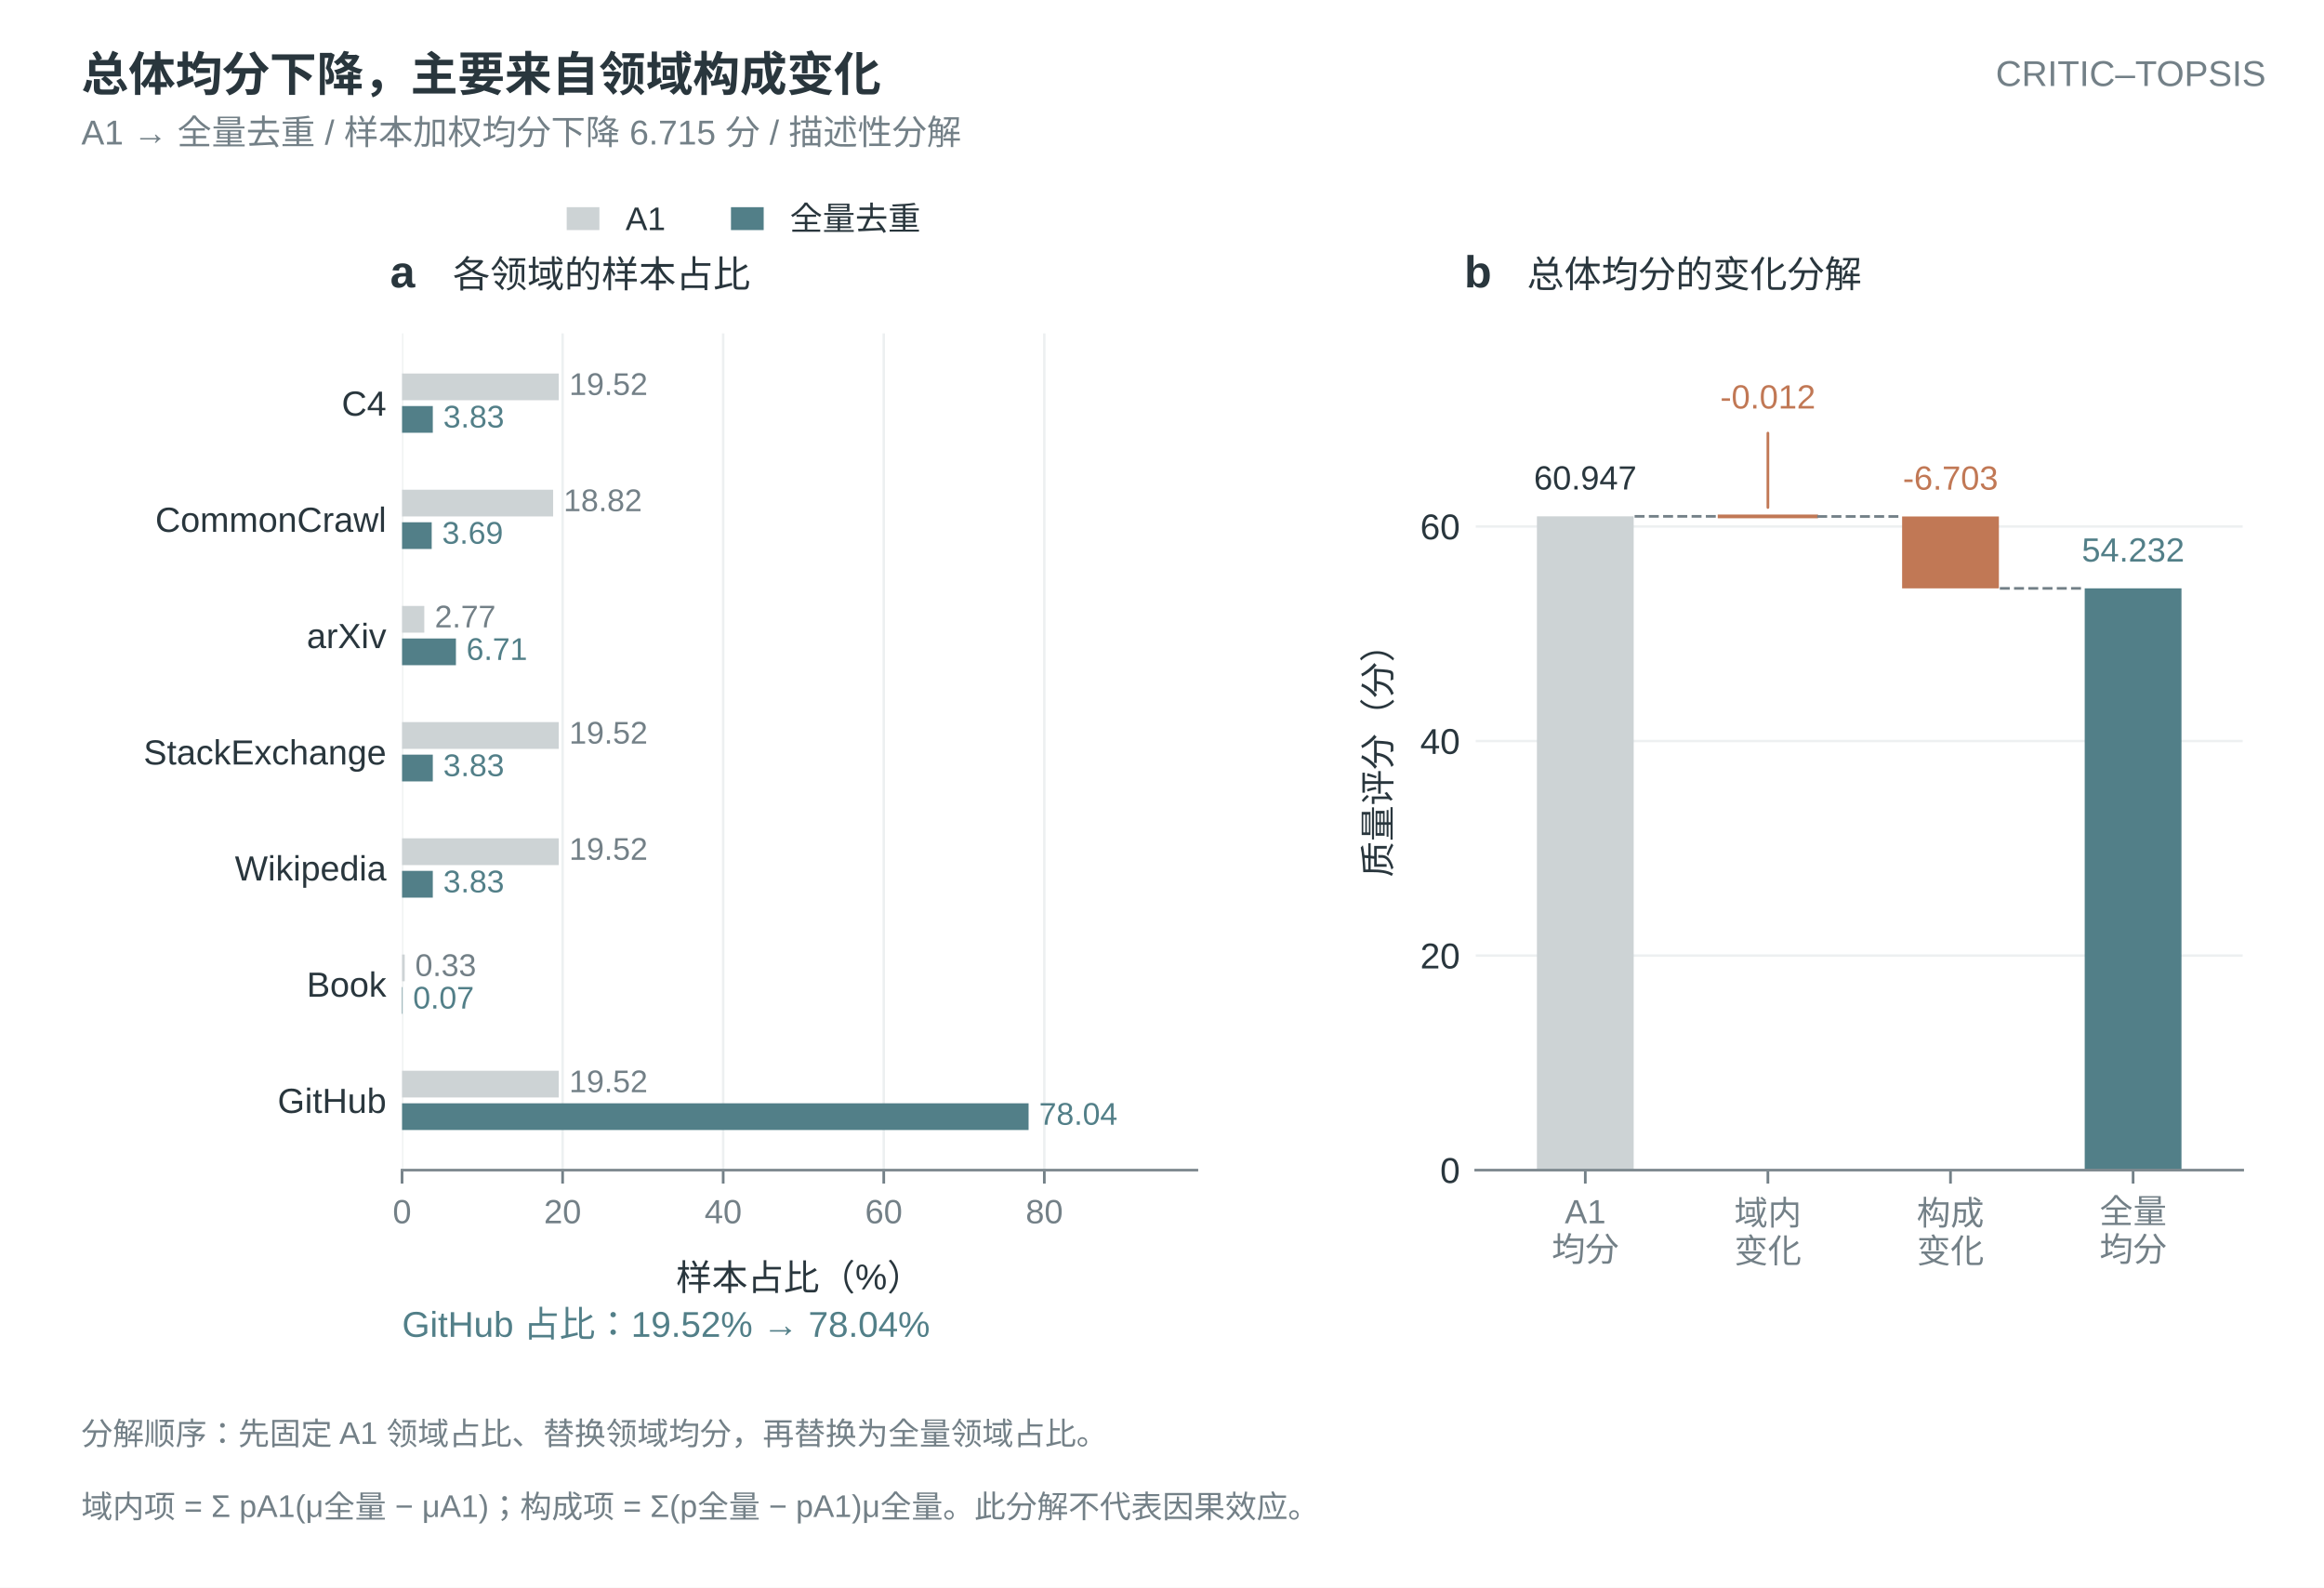
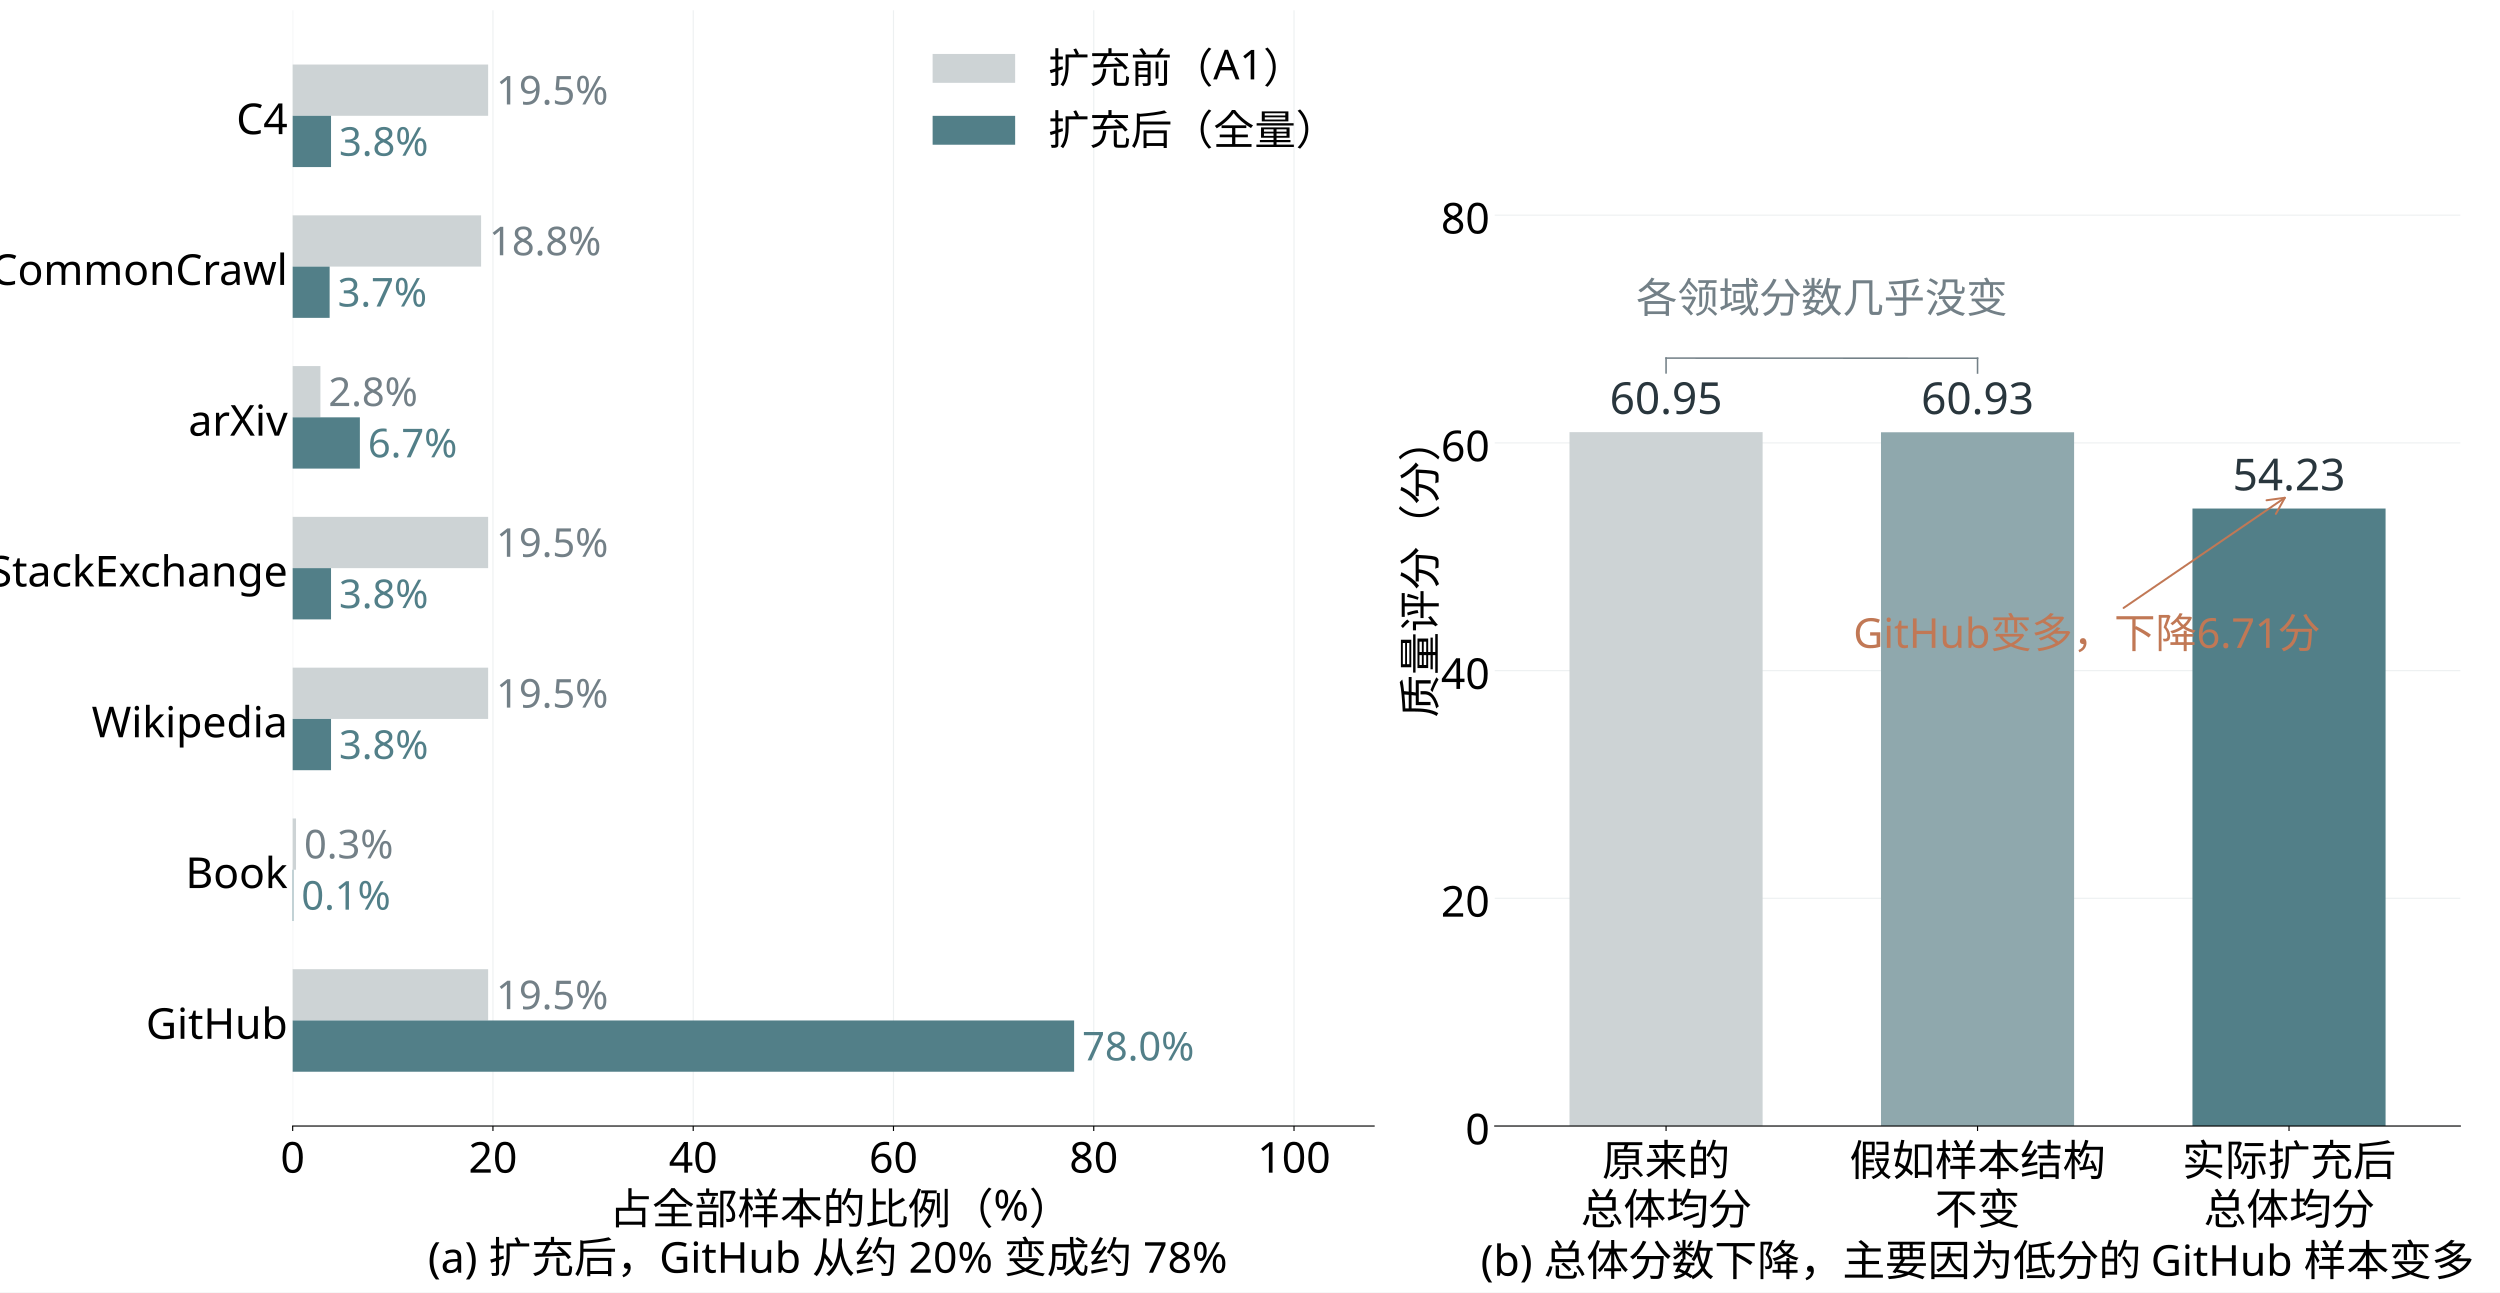
- <svg xmlns="http://www.w3.org/2000/svg" xmlns:xlink="http://www.w3.org/1999/xlink" width="518.74pt" height="354.331pt" viewBox="0 0 518.74 354.331" version="1.1">
+ <svg xmlns="http://www.w3.org/2000/svg" xmlns:xlink="http://www.w3.org/1999/xlink" width="1757.079pt" height="908.4pt" viewBox="0 0 1757.079 908.4" version="1.1">
  <defs>
    <style type="text/css">*{stroke-linejoin: round; stroke-linecap: butt}</style>
  </defs>
  <g id="figure_1">
    <g id="patch_1">
-       <path d="M 0 354.331  L 518.74 354.331  L 518.74 0  L 0 0  z " style="fill: #ffffff" />
+       <path d="M 0 908.4  L 1757.079 908.4  L 1757.079 0  L 0 0  z " style="fill: #ffffff" />
    </g>
    <g id="axes_1">
      <g id="patch_2">
-         <path d="M 89.742 261.142  L 267.151 261.142  L 267.151 74.409  L 89.742 74.409  z " style="fill: #ffffff" />
+         <path d="M 205.7 791.41  L 965.778 791.41  L 965.778 7.2  L 205.7 7.2  z " style="fill: #ffffff" />
      </g>
      <g id="matplotlib.axis_1">
        <g id="xtick_1">
          <g id="line2d_1">
-             <path d="M 89.742 261.142  L 89.742 74.409  " clip-path="url(#p88bd997ba4)" style="fill: none; stroke: #edf0f1; stroke-width: 0.55; stroke-linecap: square" />
+             <path d="M 205.7 791.41  L 205.7 7.2  " clip-path="url(#pc8f3a17bee)" style="fill: none; stroke: #edf0f1; stroke-width: 0.8; stroke-linecap: square" />
          </g>
          <g id="line2d_2">
            <defs>
-               <path id="m1f085a127a" d="M 0 0  L 0 3  " style="stroke: #738087; stroke-width: 0.6" />
+               <path id="m7ac211935c" d="M 0 0  L 0 3.5  " style="stroke: #000000; stroke-width: 0.8" />
            </defs>
            <g>
-               <use xlink:href="#m1f085a127a" x="89.742" y="261.142" style="fill: #738087; stroke: #738087; stroke-width: 0.6" />
+               <use xlink:href="#m7ac211935c" x="205.7" y="791.41" style="stroke: #000000; stroke-width: 0.8" />
            </g>
          </g>
          <g id="text_1">
-             <text style="fill: #738087; font: 7.5px 'Arial', 'Microsoft YaHei'; text-anchor: middle" x="89.742" y="273.01" transform="rotate(-0 89.74205 273.0101)">0</text>
+             <text style="font-size: 30px; font-family: 'SimHei'; text-anchor: middle" x="205.7" y="824.192" transform="rotate(-0 205.7 824.1917)">0</text>
          </g>
        </g>
        <g id="xtick_2">
          <g id="line2d_3">
-             <path d="M 125.582 261.142  L 125.582 74.409  " clip-path="url(#p88bd997ba4)" style="fill: none; stroke: #edf0f1; stroke-width: 0.55; stroke-linecap: square" />
+             <path d="M 346.455 791.41  L 346.455 7.2  " clip-path="url(#pc8f3a17bee)" style="fill: none; stroke: #edf0f1; stroke-width: 0.8; stroke-linecap: square" />
          </g>
          <g id="line2d_4">
            <g>
-               <use xlink:href="#m1f085a127a" x="125.582" y="261.142" style="fill: #738087; stroke: #738087; stroke-width: 0.6" />
+               <use xlink:href="#m7ac211935c" x="346.455" y="791.41" style="stroke: #000000; stroke-width: 0.8" />
            </g>
          </g>
          <g id="text_2">
-             <text style="fill: #738087; font: 7.5px 'Arial', 'Microsoft YaHei'; text-anchor: middle" x="125.582" y="273.01" transform="rotate(-0 125.5823 273.0101)">20</text>
+             <text style="font-size: 30px; font-family: 'SimHei'; text-anchor: middle" x="346.455" y="824.192" transform="rotate(-0 346.4552 824.1917)">20</text>
          </g>
        </g>
        <g id="xtick_3">
          <g id="line2d_5">
-             <path d="M 161.423 261.142  L 161.423 74.409  " clip-path="url(#p88bd997ba4)" style="fill: none; stroke: #edf0f1; stroke-width: 0.55; stroke-linecap: square" />
+             <path d="M 487.21 791.41  L 487.21 7.2  " clip-path="url(#pc8f3a17bee)" style="fill: none; stroke: #edf0f1; stroke-width: 0.8; stroke-linecap: square" />
          </g>
          <g id="line2d_6">
            <g>
-               <use xlink:href="#m1f085a127a" x="161.423" y="261.142" style="fill: #738087; stroke: #738087; stroke-width: 0.6" />
+               <use xlink:href="#m7ac211935c" x="487.21" y="791.41" style="stroke: #000000; stroke-width: 0.8" />
            </g>
          </g>
          <g id="text_3">
-             <text style="fill: #738087; font: 7.5px 'Arial', 'Microsoft YaHei'; text-anchor: middle" x="161.423" y="273.01" transform="rotate(-0 161.4225 273.0101)">40</text>
+             <text style="font-size: 30px; font-family: 'SimHei'; text-anchor: middle" x="487.21" y="824.192" transform="rotate(-0 487.2105 824.1917)">40</text>
          </g>
        </g>
        <g id="xtick_4">
          <g id="line2d_7">
-             <path d="M 197.263 261.142  L 197.263 74.409  " clip-path="url(#p88bd997ba4)" style="fill: none; stroke: #edf0f1; stroke-width: 0.55; stroke-linecap: square" />
+             <path d="M 627.966 791.41  L 627.966 7.2  " clip-path="url(#pc8f3a17bee)" style="fill: none; stroke: #edf0f1; stroke-width: 0.8; stroke-linecap: square" />
          </g>
          <g id="line2d_8">
            <g>
-               <use xlink:href="#m1f085a127a" x="197.263" y="261.142" style="fill: #738087; stroke: #738087; stroke-width: 0.6" />
+               <use xlink:href="#m7ac211935c" x="627.966" y="791.41" style="stroke: #000000; stroke-width: 0.8" />
            </g>
          </g>
          <g id="text_4">
-             <text style="fill: #738087; font: 7.5px 'Arial', 'Microsoft YaHei'; text-anchor: middle" x="197.263" y="273.01" transform="rotate(-0 197.2627 273.0101)">60</text>
+             <text style="font-size: 30px; font-family: 'SimHei'; text-anchor: middle" x="627.966" y="824.192" transform="rotate(-0 627.9657 824.1917)">60</text>
          </g>
        </g>
        <g id="xtick_5">
          <g id="line2d_9">
-             <path d="M 233.103 261.142  L 233.103 74.409  " clip-path="url(#p88bd997ba4)" style="fill: none; stroke: #edf0f1; stroke-width: 0.55; stroke-linecap: square" />
+             <path d="M 768.721 791.41  L 768.721 7.2  " clip-path="url(#pc8f3a17bee)" style="fill: none; stroke: #edf0f1; stroke-width: 0.8; stroke-linecap: square" />
          </g>
          <g id="line2d_10">
            <g>
-               <use xlink:href="#m1f085a127a" x="233.103" y="261.142" style="fill: #738087; stroke: #738087; stroke-width: 0.6" />
+               <use xlink:href="#m7ac211935c" x="768.721" y="791.41" style="stroke: #000000; stroke-width: 0.8" />
            </g>
          </g>
          <g id="text_5">
-             <text style="fill: #738087; font: 7.5px 'Arial', 'Microsoft YaHei'; text-anchor: middle" x="233.103" y="273.01" transform="rotate(-0 233.103 273.0101)">80</text>
-           </g>
-         </g>
-         <g id="text_6">
-           <text style="fill: #29363d; font: 8px 'Arial', 'Microsoft YaHei'; text-anchor: middle" x="178.447" y="287.962" transform="rotate(-0 178.4466 287.962)">样本占比（%）</text>
+             <text style="font-size: 30px; font-family: 'SimHei'; text-anchor: middle" x="768.721" y="824.192" transform="rotate(-0 768.7209 824.1917)">80</text>
+           </g>
+         </g>
+         <g id="xtick_6">
+           <g id="line2d_11">
+             <path d="M 909.476 791.41  L 909.476 7.2  " clip-path="url(#pc8f3a17bee)" style="fill: none; stroke: #edf0f1; stroke-width: 0.8; stroke-linecap: square" />
+           </g>
+           <g id="line2d_12">
+             <g>
+               <use xlink:href="#m7ac211935c" x="909.476" y="791.41" style="stroke: #000000; stroke-width: 0.8" />
+             </g>
+           </g>
+           <g id="text_6">
+             <text style="font-size: 30px; font-family: 'SimHei'; text-anchor: middle" x="909.476" y="824.192" transform="rotate(-0 909.4761 824.1917)">100</text>
+           </g>
+         </g>
+         <g id="text_7">
+           <text style="font-size: 30px; font-family: 'SimHei'" transform="translate(428.2391 860.3011)">占全部样本的比例（%）</text>
+           <text style="font-size: 30px; font-family: 'SimHei'" transform="translate(300.7391 894.5198)">(a) 扩充后，GitHub 从约 20% 变成约 78%</text>
        </g>
      </g>
      <g id="matplotlib.axis_2">
        <g id="ytick_1">
-           <g id="line2d_11" />
-           <g id="text_7">
-             <text style="fill: #29363d; font: 7.8px 'Arial', 'Microsoft YaHei'; text-anchor: end" x="86.242" y="92.762" transform="rotate(-0 86.24205 92.76202)">C4</text>
+           <g id="line2d_13" />
+           <g id="text_8">
+             <text style="font-size: 30px; font-family: 'SimHei'; text-anchor: end" x="202.2" y="94.273" transform="rotate(-0 202.2 94.27269)">C4</text>
          </g>
        </g>
        <g id="ytick_2">
-           <g id="line2d_12" />
-           <g id="text_8">
-             <text style="fill: #29363d; font: 7.8px 'Arial', 'Microsoft YaHei'; text-anchor: end" x="86.242" y="118.697" transform="rotate(-0 86.24205 118.6971)">CommonCrawl</text>
+           <g id="line2d_14" />
+           <g id="text_9">
+             <text style="font-size: 30px; font-family: 'SimHei'; text-anchor: end" x="202.2" y="200.247" transform="rotate(-0 202.2 200.2471)">CommonCrawl</text>
          </g>
        </g>
        <g id="ytick_3">
-           <g id="line2d_13" />
-           <g id="text_9">
-             <text style="fill: #29363d; font: 7.8px 'Arial', 'Microsoft YaHei'; text-anchor: end" x="86.242" y="144.632" transform="rotate(-0 86.24205 144.6321)">arXiv</text>
+           <g id="line2d_15" />
+           <g id="text_10">
+             <text style="font-size: 30px; font-family: 'SimHei'; text-anchor: end" x="202.2" y="306.221" transform="rotate(-0 202.2 306.2215)">arXiv</text>
          </g>
        </g>
        <g id="ytick_4">
-           <g id="line2d_14" />
-           <g id="text_10">
-             <text style="fill: #29363d; font: 7.8px 'Arial', 'Microsoft YaHei'; text-anchor: end" x="86.242" y="170.615" transform="rotate(-0 86.24205 170.6147)">StackExchange</text>
+           <g id="line2d_16" />
+           <g id="text_11">
+             <text style="font-size: 30px; font-family: 'SimHei'; text-anchor: end" x="202.2" y="412.196" transform="rotate(-0 202.2 412.1959)">StackExchange</text>
          </g>
        </g>
        <g id="ytick_5">
-           <g id="line2d_15" />
-           <g id="text_11">
-             <text style="fill: #29363d; font: 7.8px 'Arial', 'Microsoft YaHei'; text-anchor: end" x="86.242" y="196.502" transform="rotate(-0 86.24205 196.5022)">Wikipedia</text>
+           <g id="line2d_17" />
+           <g id="text_12">
+             <text style="font-size: 30px; font-family: 'SimHei'; text-anchor: end" x="202.2" y="518.17" transform="rotate(-0 202.2 518.1702)">Wikipedia</text>
          </g>
        </g>
        <g id="ytick_6">
-           <g id="line2d_16" />
-           <g id="text_12">
-             <text style="fill: #29363d; font: 7.8px 'Arial', 'Microsoft YaHei'; text-anchor: end" x="86.242" y="222.437" transform="rotate(-0 86.24205 222.4372)">Book</text>
+           <g id="line2d_18" />
+           <g id="text_13">
+             <text style="font-size: 30px; font-family: 'SimHei'; text-anchor: end" x="202.2" y="624.145" transform="rotate(-0 202.2 624.1446)">Book</text>
          </g>
        </g>
        <g id="ytick_7">
-           <g id="line2d_17" />
-           <g id="text_13">
-             <text style="fill: #29363d; font: 7.8px 'Arial', 'Microsoft YaHei'; text-anchor: end" x="86.242" y="248.372" transform="rotate(-0 86.24205 248.3723)">GitHub</text>
+           <g id="line2d_19" />
+           <g id="text_14">
+             <text style="font-size: 30px; font-family: 'SimHei'; text-anchor: end" x="202.2" y="730.119" transform="rotate(-0 202.2 730.119)">GitHub</text>
          </g>
        </g>
      </g>
      <g id="patch_3">
-         <path d="M 89.742 89.322  L 124.722 89.322  L 124.722 83.357  L 89.742 83.357  z " clip-path="url(#p88bd997ba4)" style="fill: #cdd3d5" />
+         <path d="M 205.7 81.382  L 343.076 81.382  L 343.076 45.351  L 205.7 45.351  z " clip-path="url(#pc8f3a17bee)" style="fill: #cdd3d5" />
      </g>
      <g id="patch_4">
-         <path d="M 89.742 115.257  L 123.463 115.257  L 123.463 109.292  L 89.742 109.292  z " clip-path="url(#p88bd997ba4)" style="fill: #cdd3d5" />
+         <path d="M 205.7 187.356  L 338.13 187.356  L 338.13 151.325  L 205.7 151.325  z " clip-path="url(#pc8f3a17bee)" style="fill: #cdd3d5" />
      </g>
      <g id="patch_5">
-         <path d="M 89.742 141.192  L 94.706 141.192  L 94.706 135.227  L 89.742 135.227  z " clip-path="url(#p88bd997ba4)" style="fill: #cdd3d5" />
+         <path d="M 205.7 293.331  L 225.194 293.331  L 225.194 257.3  L 205.7 257.3  z " clip-path="url(#pc8f3a17bee)" style="fill: #cdd3d5" />
      </g>
      <g id="patch_6">
-         <path d="M 89.742 167.127  L 124.722 167.127  L 124.722 161.162  L 89.742 161.162  z " clip-path="url(#p88bd997ba4)" style="fill: #cdd3d5" />
+         <path d="M 205.7 399.305  L 343.076 399.305  L 343.076 363.274  L 205.7 363.274  z " clip-path="url(#pc8f3a17bee)" style="fill: #cdd3d5" />
      </g>
      <g id="patch_7">
-         <path d="M 89.742 193.062  L 124.722 193.062  L 124.722 187.097  L 89.742 187.097  z " clip-path="url(#p88bd997ba4)" style="fill: #cdd3d5" />
+         <path d="M 205.7 505.28  L 343.076 505.28  L 343.076 469.248  L 205.7 469.248  z " clip-path="url(#pc8f3a17bee)" style="fill: #cdd3d5" />
      </g>
      <g id="patch_8">
-         <path d="M 89.742 218.997  L 90.34 218.997  L 90.34 213.032  L 89.742 213.032  z " clip-path="url(#p88bd997ba4)" style="fill: #cdd3d5" />
+         <path d="M 205.7 611.254  L 208.049 611.254  L 208.049 575.223  L 205.7 575.223  z " clip-path="url(#pc8f3a17bee)" style="fill: #cdd3d5" />
      </g>
      <g id="patch_9">
-         <path d="M 89.742 244.932  L 124.722 244.932  L 124.722 238.967  L 89.742 238.967  z " clip-path="url(#p88bd997ba4)" style="fill: #cdd3d5" />
+         <path d="M 205.7 717.228  L 343.076 717.228  L 343.076 681.197  L 205.7 681.197  z " clip-path="url(#pc8f3a17bee)" style="fill: #cdd3d5" />
      </g>
      <g id="patch_10">
-         <path d="M 89.742 96.584  L 96.606 96.584  L 96.606 90.619  L 89.742 90.619  z " clip-path="url(#p88bd997ba4)" style="fill: #527f88" />
+         <path d="M 205.7 117.413  L 232.656 117.413  L 232.656 81.382  L 205.7 81.382  z " clip-path="url(#pc8f3a17bee)" style="fill: #527f88" />
      </g>
      <g id="patch_11">
-         <path d="M 89.742 122.519  L 96.359 122.519  L 96.359 116.554  L 89.742 116.554  z " clip-path="url(#p88bd997ba4)" style="fill: #527f88" />
+         <path d="M 205.7 223.388  L 231.685 223.388  L 231.685 187.356  L 205.7 187.356  z " clip-path="url(#pc8f3a17bee)" style="fill: #527f88" />
      </g>
      <g id="patch_12">
-         <path d="M 89.742 148.454  L 101.769 148.454  L 101.769 142.489  L 89.742 142.489  z " clip-path="url(#p88bd997ba4)" style="fill: #527f88" />
+         <path d="M 205.7 329.362  L 252.935 329.362  L 252.935 293.331  L 205.7 293.331  z " clip-path="url(#pc8f3a17bee)" style="fill: #527f88" />
      </g>
      <g id="patch_13">
-         <path d="M 89.742 174.389  L 96.606 174.389  L 96.606 168.424  L 89.742 168.424  z " clip-path="url(#p88bd997ba4)" style="fill: #527f88" />
+         <path d="M 205.7 435.337  L 232.656 435.337  L 232.656 399.305  L 205.7 399.305  z " clip-path="url(#pc8f3a17bee)" style="fill: #527f88" />
      </g>
      <g id="patch_14">
-         <path d="M 89.742 200.324  L 96.606 200.324  L 96.606 194.359  L 89.742 194.359  z " clip-path="url(#p88bd997ba4)" style="fill: #527f88" />
+         <path d="M 205.7 541.311  L 232.656 541.311  L 232.656 505.28  L 205.7 505.28  z " clip-path="url(#pc8f3a17bee)" style="fill: #527f88" />
      </g>
      <g id="patch_15">
-         <path d="M 89.742 226.259  L 89.859 226.259  L 89.859 220.294  L 89.742 220.294  z " clip-path="url(#p88bd997ba4)" style="fill: #527f88" />
+         <path d="M 205.7 647.285  L 206.161 647.285  L 206.161 611.254  L 205.7 611.254  z " clip-path="url(#pc8f3a17bee)" style="fill: #527f88" />
      </g>
      <g id="patch_16">
-         <path d="M 89.742 252.194  L 229.591 252.194  L 229.591 246.229  L 89.742 246.229  z " clip-path="url(#p88bd997ba4)" style="fill: #527f88" />
+         <path d="M 205.7 753.26  L 754.928 753.26  L 754.928 717.228  L 205.7 717.228  z " clip-path="url(#pc8f3a17bee)" style="fill: #527f88" />
      </g>
      <g id="patch_17">
-         <path d="M 89.742 261.142  L 267.151 261.142  " style="fill: none; stroke: #7f8a90; stroke-width: 0.6; stroke-linejoin: miter; stroke-linecap: square" />
-       </g>
-       <g id="text_14">
-         <text style="fill: #738087; font: 7px 'Arial', 'Microsoft YaHei'; text-anchor: start" x="127.051" y="88.149" transform="rotate(-0 127.0514 88.14918)">19.52</text>
+         <path d="M 205.7 791.41  L 965.778 791.41  " style="fill: none; stroke: #000000; stroke-width: 0.8; stroke-linejoin: miter; stroke-linecap: square" />
      </g>
      <g id="text_15">
-         <text style="fill: #527f88; font: 7px 'Arial', 'Microsoft YaHei'; text-anchor: start" x="98.935" y="95.411" transform="rotate(-0 98.93534 95.41099)">3.83</text>
+         <text style="font-size: 28px; font-family: 'SimHei'; text-anchor: start; fill: #738087" x="348.706" y="73.429" transform="rotate(-0 348.706 73.42893)">19.5%</text>
      </g>
      <g id="text_16">
-         <text style="fill: #738087; font: 7px 'Arial', 'Microsoft YaHei'; text-anchor: start" x="125.792" y="114.084" transform="rotate(-0 125.7921 114.0842)">18.82</text>
+         <text style="font-size: 28px; font-family: 'SimHei'; text-anchor: start; fill: #527f88" x="238.286" y="109.46" transform="rotate(-0 238.2859 109.4602)">3.8%</text>
      </g>
      <g id="text_17">
-         <text style="fill: #527f88; font: 7px 'Arial', 'Microsoft YaHei'; text-anchor: start" x="98.688" y="121.346" transform="rotate(-0 98.68825 121.346)">3.69</text>
+         <text style="font-size: 28px; font-family: 'SimHei'; text-anchor: start; fill: #738087" x="343.76" y="179.403" transform="rotate(-0 343.7605 179.4033)">18.8%</text>
      </g>
      <g id="text_18">
-         <text style="fill: #738087; font: 7px 'Arial', 'Microsoft YaHei'; text-anchor: start" x="97.035" y="140.019" transform="rotate(-0 97.03529 140.0193)">2.77</text>
+         <text style="font-size: 28px; font-family: 'SimHei'; text-anchor: start; fill: #527f88" x="237.316" y="215.435" transform="rotate(-0 237.3155 215.4346)">3.7%</text>
      </g>
      <g id="text_19">
-         <text style="fill: #527f88; font: 7px 'Arial', 'Microsoft YaHei'; text-anchor: start" x="104.099" y="147.281" transform="rotate(-0 104.0989 147.2811)">6.71</text>
+         <text style="font-size: 28px; font-family: 'SimHei'; text-anchor: start; fill: #738087" x="230.824" y="285.378" transform="rotate(-0 230.8238 285.3777)">2.8%</text>
      </g>
      <g id="text_20">
-         <text style="fill: #738087; font: 7px 'Arial', 'Microsoft YaHei'; text-anchor: start" x="127.051" y="165.954" transform="rotate(-0 127.0514 165.9543)">19.52</text>
+         <text style="font-size: 28px; font-family: 'SimHei'; text-anchor: start; fill: #527f88" x="258.565" y="321.409" transform="rotate(-0 258.5647 321.409)">6.7%</text>
      </g>
      <g id="text_21">
-         <text style="fill: #527f88; font: 7px 'Arial', 'Microsoft YaHei'; text-anchor: start" x="98.935" y="173.216" transform="rotate(-0 98.93534 173.2161)">3.83</text>
+         <text style="font-size: 28px; font-family: 'SimHei'; text-anchor: start; fill: #738087" x="348.706" y="391.352" transform="rotate(-0 348.706 391.3521)">19.5%</text>
      </g>
      <g id="text_22">
-         <text style="fill: #738087; font: 7px 'Arial', 'Microsoft YaHei'; text-anchor: start" x="127.051" y="191.889" transform="rotate(-0 127.0514 191.8893)">19.52</text>
+         <text style="font-size: 28px; font-family: 'SimHei'; text-anchor: start; fill: #527f88" x="238.286" y="427.383" transform="rotate(-0 238.2859 427.3834)">3.8%</text>
      </g>
      <g id="text_23">
-         <text style="fill: #527f88; font: 7px 'Arial', 'Microsoft YaHei'; text-anchor: start" x="98.935" y="199.151" transform="rotate(-0 98.93534 199.1511)">3.83</text>
+         <text style="font-size: 28px; font-family: 'SimHei'; text-anchor: start; fill: #738087" x="348.706" y="497.326" transform="rotate(-0 348.706 497.3265)">19.5%</text>
      </g>
      <g id="text_24">
-         <text style="fill: #738087; font: 7px 'Arial', 'Microsoft YaHei'; text-anchor: start" x="92.67" y="217.824" transform="rotate(-0 92.66981 217.8244)">0.33</text>
+         <text style="font-size: 28px; font-family: 'SimHei'; text-anchor: start; fill: #527f88" x="238.286" y="533.358" transform="rotate(-0 238.2859 533.3578)">3.8%</text>
      </g>
      <g id="text_25">
-         <text style="fill: #527f88; font: 7px 'Arial', 'Microsoft YaHei'; text-anchor: start" x="92.189" y="225.086" transform="rotate(-0 92.18903 225.0862)">0.07</text>
+         <text style="font-size: 28px; font-family: 'SimHei'; text-anchor: start; fill: #738087" x="213.679" y="603.301" transform="rotate(-0 213.6793 603.3009)">0.3%</text>
      </g>
      <g id="text_26">
-         <text style="fill: #738087; font: 7px 'Arial', 'Microsoft YaHei'; text-anchor: start" x="127.051" y="243.759" transform="rotate(-0 127.0514 243.7594)">19.52</text>
+         <text style="font-size: 28px; font-family: 'SimHei'; text-anchor: start; fill: #527f88" x="211.791" y="639.332" transform="rotate(-0 211.7912 639.3321)">0.1%</text>
      </g>
      <g id="text_27">
-         <text style="fill: #527f88; font: 7px 'Arial', 'Microsoft YaHei'; text-anchor: start" x="231.921" y="251.021" transform="rotate(-0 231.9206 251.0212)">78.04</text>
+         <text style="font-size: 28px; font-family: 'SimHei'; text-anchor: start; fill: #738087" x="348.706" y="709.275" transform="rotate(-0 348.706 709.2752)">19.5%</text>
      </g>
      <g id="text_28">
-         <text style="fill: #29363d; font: 700 10px 'Arial', 'Microsoft YaHei'; text-anchor: start" x="87.081" y="64.139" transform="rotate(-0 87.08091 64.13917)">a</text>
-       </g>
-       <g id="text_29">
-         <text style="fill: #29363d; font: 8.3px 'Arial', 'Microsoft YaHei'; text-anchor: start" x="101.081" y="64.139" transform="rotate(-0 101.0809 64.13917)">各领域的样本占比</text>
+         <text style="font-size: 28px; font-family: 'SimHei'; text-anchor: start; fill: #527f88" x="760.558" y="745.307" transform="rotate(-0 760.5584 745.3065)">78.0%</text>
+       </g>
+       <g id="legend_1">
+         <g id="patch_18">
+           <path d="M 655.478 58.222  L 713.478 58.222  L 713.478 37.922  L 655.478 37.922  z " style="fill: #cdd3d5" />
+         </g>
+         <g id="text_29">
+           <text style="font-size: 29px; font-family: 'SimHei'; text-anchor: start" x="736.678" y="58.222" transform="rotate(-0 736.6782 58.22187)">扩充前（A1）</text>
+         </g>
+         <g id="patch_19">
+           <path d="M 655.478 101.722  L 713.478 101.722  L 713.478 81.422  L 655.478 81.422  z " style="fill: #527f88" />
+         </g>
+         <g id="text_30">
+           <text style="font-size: 29px; font-family: 'SimHei'; text-anchor: start" x="736.678" y="101.722" transform="rotate(-0 736.6782 101.7219)">扩充后（全量）</text>
+         </g>
      </g>
    </g>
    <g id="axes_2">
-       <g id="patch_18">
-         <path d="M 329.4 261.142  L 500.584 261.142  L 500.584 74.409  L 329.4 74.409  z " style="fill: #ffffff" />
+       <g id="patch_20">
+         <path d="M 1050.558 791.41  L 1729.2 791.41  L 1729.2 7.2  L 1050.558 7.2  z " style="fill: #ffffff" />
      </g>
      <g id="matplotlib.axis_3">
-         <g id="xtick_6">
-           <g id="line2d_18">
-             <g>
-               <use xlink:href="#m1f085a127a" x="353.855" y="261.142" style="fill: #738087; stroke: #738087; stroke-width: 0.6" />
-             </g>
-           </g>
-           <g id="text_30">
-             <text style="fill: #738087; font: 7.5px 'Arial', 'Microsoft YaHei'" transform="translate(349.2682 273.0101)">A1</text>
-             <text style="fill: #738087; font: 7.5px 'Arial', 'Microsoft YaHei'" transform="translate(346.3549 281.4743)">均分</text>
-           </g>
-         </g>
        <g id="xtick_7">
-           <g id="line2d_19">
-             <g>
-               <use xlink:href="#m1f085a127a" x="394.613" y="261.142" style="fill: #738087; stroke: #738087; stroke-width: 0.6" />
+           <g id="line2d_20">
+             <g>
+               <use xlink:href="#m7ac211935c" x="1170.962" y="791.41" style="stroke: #000000; stroke-width: 0.8" />
            </g>
          </g>
          <g id="text_31">
-             <text style="fill: #738087; font: 7.5px 'Arial', 'Microsoft YaHei'" transform="translate(387.113 273.3722)">域内</text>
-             <text style="fill: #738087; font: 7.5px 'Arial', 'Microsoft YaHei'" transform="translate(387.113 281.828)">变化</text>
+             <text style="font-size: 30px; font-family: 'SimHei'" transform="translate(1125.962 826.3011)">原来的</text>
+             <text style="font-size: 30px; font-family: 'SimHei'" transform="translate(1110.962 860.5198)">总体均分</text>
          </g>
        </g>
        <g id="xtick_8">
-           <g id="line2d_20">
-             <g>
-               <use xlink:href="#m1f085a127a" x="435.371" y="261.142" style="fill: #738087; stroke: #738087; stroke-width: 0.6" />
+           <g id="line2d_21">
+             <g>
+               <use xlink:href="#m7ac211935c" x="1389.879" y="791.41" style="stroke: #000000; stroke-width: 0.8" />
            </g>
          </g>
          <g id="text_32">
-             <text style="fill: #738087; font: 7.5px 'Arial', 'Microsoft YaHei'" transform="translate(427.8712 273.3874)">构成</text>
-             <text style="fill: #738087; font: 7.5px 'Arial', 'Microsoft YaHei'" transform="translate(427.8712 281.8432)">变化</text>
+             <text style="font-size: 30px; font-family: 'SimHei'" transform="translate(1299.879 826.3011)">假如样本结构</text>
+             <text style="font-size: 30px; font-family: 'SimHei'" transform="translate(1359.879 860.5198)">不变</text>
          </g>
        </g>
        <g id="xtick_9">
-           <g id="line2d_21">
-             <g>
-               <use xlink:href="#m1f085a127a" x="476.129" y="261.142" style="fill: #738087; stroke: #738087; stroke-width: 0.6" />
+           <g id="line2d_22">
+             <g>
+               <use xlink:href="#m7ac211935c" x="1608.795" y="791.41" style="stroke: #000000; stroke-width: 0.8" />
            </g>
          </g>
          <g id="text_33">
-             <text style="fill: #738087; font: 7.5px 'Arial', 'Microsoft YaHei'" transform="translate(468.6294 273.0101)">全量</text>
-             <text style="fill: #738087; font: 7.5px 'Arial', 'Microsoft YaHei'" transform="translate(468.6294 281.4743)">均分</text>
-           </g>
+             <text style="font-size: 30px; font-family: 'SimHei'" transform="translate(1533.795 826.3011)">实际扩充后</text>
+             <text style="font-size: 30px; font-family: 'SimHei'" transform="translate(1548.795 860.5198)">总体均分</text>
+           </g>
+         </g>
+         <g id="text_34">
+           <text style="font-size: 30px; font-family: 'SimHei'; text-anchor: middle" x="1389.879" y="896.629" transform="rotate(-0 1389.879 896.6292)">(b) 总体分数下降，主要因为低分的 GitHub 样本变多</text>
        </g>
      </g>
      <g id="matplotlib.axis_4">
        <g id="ytick_8">
-           <g id="line2d_22">
-             <path d="M 329.4 261.142  L 500.584 261.142  " clip-path="url(#pab0c54d27a)" style="fill: none; stroke: #edf0f1; stroke-width: 0.55; stroke-linecap: square" />
-           </g>
-           <g id="line2d_23" />
-           <g id="text_34">
-             <text style="fill: #29363d; font: 8px 'Arial', 'Microsoft YaHei'; text-anchor: end" x="325.9" y="264.005" transform="rotate(-0 325.9 264.0049)">0</text>
+           <g id="line2d_23">
+             <path d="M 1050.558 791.41  L 1729.2 791.41  " clip-path="url(#pce45250e48)" style="fill: none; stroke: #edf0f1; stroke-width: 0.8; stroke-linecap: square" />
+           </g>
+           <g id="line2d_24" />
+           <g id="text_35">
+             <text style="font-size: 30px; font-family: 'SimHei'; text-anchor: end" x="1047.058" y="804.301" transform="rotate(-0 1047.058 804.3011)">0</text>
          </g>
        </g>
        <g id="ytick_9">
-           <g id="line2d_24">
-             <path d="M 329.4 213.262  L 500.584 213.262  " clip-path="url(#pab0c54d27a)" style="fill: none; stroke: #edf0f1; stroke-width: 0.55; stroke-linecap: square" />
-           </g>
-           <g id="line2d_25" />
-           <g id="text_35">
-             <text style="fill: #29363d; font: 8px 'Arial', 'Microsoft YaHei'; text-anchor: end" x="325.9" y="216.125" transform="rotate(-0 325.9 216.1248)">20</text>
+           <g id="line2d_25">
+             <path d="M 1050.558 631.368  L 1729.2 631.368  " clip-path="url(#pce45250e48)" style="fill: none; stroke: #edf0f1; stroke-width: 0.8; stroke-linecap: square" />
+           </g>
+           <g id="line2d_26" />
+           <g id="text_36">
+             <text style="font-size: 30px; font-family: 'SimHei'; text-anchor: end" x="1047.058" y="644.258" transform="rotate(-0 1047.058 644.2581)">20</text>
          </g>
        </g>
        <g id="ytick_10">
-           <g id="line2d_26">
-             <path d="M 329.4 165.382  L 500.584 165.382  " clip-path="url(#pab0c54d27a)" style="fill: none; stroke: #edf0f1; stroke-width: 0.55; stroke-linecap: square" />
-           </g>
-           <g id="line2d_27" />
-           <g id="text_36">
-             <text style="fill: #29363d; font: 8px 'Arial', 'Microsoft YaHei'; text-anchor: end" x="325.9" y="168.245" transform="rotate(-0 325.9 168.2447)">40</text>
+           <g id="line2d_27">
+             <path d="M 1050.558 471.325  L 1729.2 471.325  " clip-path="url(#pce45250e48)" style="fill: none; stroke: #edf0f1; stroke-width: 0.8; stroke-linecap: square" />
+           </g>
+           <g id="line2d_28" />
+           <g id="text_37">
+             <text style="font-size: 30px; font-family: 'SimHei'; text-anchor: end" x="1047.058" y="484.215" transform="rotate(-0 1047.058 484.2152)">40</text>
          </g>
        </g>
        <g id="ytick_11">
-           <g id="line2d_28">
-             <path d="M 329.4 117.502  L 500.584 117.502  " clip-path="url(#pab0c54d27a)" style="fill: none; stroke: #edf0f1; stroke-width: 0.55; stroke-linecap: square" />
-           </g>
-           <g id="line2d_29" />
-           <g id="text_37">
-             <text style="fill: #29363d; font: 8px 'Arial', 'Microsoft YaHei'; text-anchor: end" x="325.9" y="120.365" transform="rotate(-0 325.9 120.3646)">60</text>
-           </g>
-         </g>
-         <g id="text_38">
-           <text style="fill: #29363d; font: 8px 'Arial', 'Microsoft YaHei'; text-anchor: middle" x="310.413" y="167.776" transform="rotate(-90 310.4125 167.7756)">质量评分（分）</text>
-         </g>
-       </g>
-       <g id="patch_19">
-         <path d="M 343.054 261.142  L 364.656 261.142  L 364.656 115.234  L 343.054 115.234  z " clip-path="url(#pab0c54d27a)" style="fill: #cdd3d5" />
-       </g>
-       <g id="patch_20">
-         <path d="M 383.812 115.263  L 405.414 115.263  L 405.414 115.234  L 383.812 115.234  z " clip-path="url(#pab0c54d27a)" style="fill: #c17855; stroke: #c17855; stroke-width: 0.8; stroke-linejoin: miter" />
+           <g id="line2d_29">
+             <path d="M 1050.558 311.282  L 1729.2 311.282  " clip-path="url(#pce45250e48)" style="fill: none; stroke: #edf0f1; stroke-width: 0.8; stroke-linecap: square" />
+           </g>
+           <g id="line2d_30" />
+           <g id="text_38">
+             <text style="font-size: 30px; font-family: 'SimHei'; text-anchor: end" x="1047.058" y="324.172" transform="rotate(-0 1047.058 324.1722)">60</text>
+           </g>
+         </g>
+         <g id="ytick_12">
+           <g id="line2d_31">
+             <path d="M 1050.558 151.239  L 1729.2 151.239  " clip-path="url(#pce45250e48)" style="fill: none; stroke: #edf0f1; stroke-width: 0.8; stroke-linecap: square" />
+           </g>
+           <g id="line2d_32" />
+           <g id="text_39">
+             <text style="font-size: 30px; font-family: 'SimHei'; text-anchor: end" x="1047.058" y="164.129" transform="rotate(-0 1047.058 164.1293)">80</text>
+           </g>
+         </g>
+         <g id="text_40">
+           <text style="font-size: 30px; font-family: 'SimHei'; text-anchor: middle" x="1008.839" y="399.305" transform="rotate(-90 1008.839 399.3052)">质量评分（分）</text>
+         </g>
      </g>
      <g id="patch_21">
-         <path d="M 424.57 131.309  L 446.172 131.309  L 446.172 115.263  L 424.57 115.263  z " clip-path="url(#pab0c54d27a)" style="fill: #c17855" />
+         <path d="M 1103.098 791.41  L 1238.826 791.41  L 1238.826 303.703  L 1103.098 303.703  z " clip-path="url(#pce45250e48)" style="fill: #cdd3d5" />
      </g>
      <g id="patch_22">
-         <path d="M 465.328 261.142  L 486.93 261.142  L 486.93 131.309  L 465.328 131.309  z " clip-path="url(#pab0c54d27a)" style="fill: #527f88" />
-       </g>
-       <g id="line2d_30">
-         <path d="M 364.86 115.234  L 383.608 115.234  " clip-path="url(#pab0c54d27a)" style="fill: none; stroke-dasharray: 2.22,0.96; stroke-dashoffset: 0; stroke: #738087; stroke-width: 0.6" />
-       </g>
-       <g id="line2d_31">
-         <path d="M 405.618 115.263  L 424.367 115.263  " clip-path="url(#pab0c54d27a)" style="fill: none; stroke-dasharray: 2.22,0.96; stroke-dashoffset: 0; stroke: #738087; stroke-width: 0.6" />
-       </g>
-       <g id="line2d_32">
-         <path d="M 446.376 131.309  L 465.125 131.309  " clip-path="url(#pab0c54d27a)" style="fill: none; stroke-dasharray: 2.22,0.96; stroke-dashoffset: 0; stroke: #738087; stroke-width: 0.6" />
+         <path d="M 1322.015 791.41  L 1457.743 791.41  L 1457.743 303.801  L 1322.015 303.801  z " clip-path="url(#pce45250e48)" style="fill: #8fa8ad" />
      </g>
      <g id="patch_23">
-         <path d="M 329.4 261.142  L 500.584 261.142  " style="fill: none; stroke: #7f8a90; stroke-width: 0.6; stroke-linejoin: miter; stroke-linecap: square" />
-       </g>
-       <g id="text_39">
-         <text style="fill: #29363d; font: 7.5px 'Arial', 'Microsoft YaHei'; text-anchor: middle" x="353.855" y="109.249" transform="rotate(-0 353.8549 109.2491)">60.947</text>
+         <path d="M 1540.931 791.41  L 1676.66 791.41  L 1676.66 357.436  L 1540.931 357.436  z " clip-path="url(#pce45250e48)" style="fill: #527f88" />
+       </g>
+       <g id="line2d_33">
+         <path d="M 1170.962 251.689  L 1389.879 251.787  " clip-path="url(#pce45250e48)" style="fill: none; stroke: #738087; stroke-width: 1.1; stroke-linecap: square" />
+       </g>
+       <g id="line2d_34">
+         <path d="M 1170.962 262.091  L 1170.962 251.689  " clip-path="url(#pce45250e48)" style="fill: none; stroke: #738087; stroke-width: 1.1; stroke-linecap: square" />
+       </g>
+       <g id="line2d_35">
+         <path d="M 1389.879 262.189  L 1389.879 251.787  " clip-path="url(#pce45250e48)" style="fill: none; stroke: #738087; stroke-width: 1.1; stroke-linecap: square" />
      </g>
      <g id="patch_24">
-         <path d="M 394.613 96.659  Q 394.613 104.96 394.613 113.26  " style="fill: none; stroke: #c17855; stroke-width: 0.6; stroke-linecap: round" />
-       </g>
-       <g id="text_40">
-         <text style="fill: #c17855; font: 7.5px 'Arial', 'Microsoft YaHei'; text-anchor: middle" x="394.613" y="91.167" transform="rotate(-0 394.613 91.16747)">-0.012</text>
+         <path d="M 1050.558 791.41  L 1729.2 791.41  " style="fill: none; stroke: #000000; stroke-width: 0.8; stroke-linejoin: miter; stroke-linecap: square" />
      </g>
      <g id="text_41">
-         <text style="fill: #c17855; font: 7.5px 'Arial', 'Microsoft YaHei'; text-anchor: middle" x="435.371" y="109.278" transform="rotate(-0 435.3712 109.2784)">-6.703</text>
+         <text style="font-size: 31px; font-family: 'SimHei'; text-anchor: middle; fill: #29363d" x="1170.962" y="290.899" transform="rotate(-0 1170.962 290.8991)">60.95</text>
      </g>
      <g id="text_42">
-         <text style="fill: #527f88; font: 7.5px 'Arial', 'Microsoft YaHei'; text-anchor: middle" x="476.129" y="125.324" transform="rotate(-0 476.1294 125.3245)">54.232</text>
+         <text style="font-size: 31px; font-family: 'SimHei'; text-anchor: middle; fill: #29363d" x="1389.879" y="290.997" transform="rotate(-0 1389.879 290.9972)">60.93</text>
      </g>
      <g id="text_43">
-         <text style="fill: #29363d; font: 700 10px 'Arial', 'Microsoft YaHei'; text-anchor: start" x="326.832" y="64.139" transform="rotate(-0 326.8322 64.13917)">b</text>
+         <text style="font-size: 31px; font-family: 'SimHei'; text-anchor: middle; fill: #29363d" x="1608.795" y="344.632" transform="rotate(-0 1608.795 344.6324)">54.23</text>
      </g>
      <g id="text_44">
-         <text style="fill: #29363d; font: 8.3px 'Arial', 'Microsoft YaHei'; text-anchor: start" x="340.832" y="64.139" transform="rotate(-0 340.8322 64.13917)">总体均分的变化分解</text>
-       </g>
-     </g>
-     <g id="text_45">
-       <text style="fill: #29363d; font: 700 10.5px 'Arial', 'Microsoft YaHei'; text-anchor: start" x="18.156" y="20.27" transform="rotate(-0 18.15591 20.27006)">总体均分下降，主要来自领域构成变化</text>
-     </g>
-     <g id="text_46">
-       <text style="fill: #738087; font: 8px 'Arial', 'Microsoft YaHei'; text-anchor: end" x="505.772" y="19.191" transform="rotate(-0 505.7717 19.19082)">CRITIC–TOPSIS</text>
-     </g>
-     <g id="text_47">
-       <text style="fill: #738087; font: 7.7px 'Arial', 'Microsoft YaHei'; text-anchor: start" x="18.156" y="32.244" transform="rotate(-0 18.15591 32.24409)">A1 → 全量去重  /  样本加权均分下降 6.715 分  /  描述性分解</text>
-     </g>
-     <g id="text_48">
-       <text style="fill: #527f88; font: 8px 'Arial', 'Microsoft YaHei'; text-anchor: start" x="89.742" y="298.346" transform="rotate(-0 89.74205 298.3465)">GitHub 占比：19.52% → 78.04%</text>
-     </g>
-     <g id="text_49">
-       <text style="fill: #738087; font: 7px 'Arial', 'Microsoft YaHei'; text-anchor: start" x="18.156" y="322.441" transform="rotate(-0 18.15591 322.4409)">分解顺序：先固定 A1 领域占比、替换领域均分，再替换为全量领域占比。</text>
-     </g>
-     <g id="text_50">
-       <text style="fill: #738087; font: 7px 'Arial', 'Microsoft YaHei'; text-anchor: start" x="18.156" y="338.74" transform="rotate(-0 18.15591 338.7402)">域内项 = Σ pA1(μ全量 − μA1)；构成项 = Σ(p全量 − pA1)μ全量。此分解不代表因果效应。</text>
-     </g>
-     <g id="legend_1">
+         <text style="font-size: 29px; font-family: 'SimHei'; text-anchor: middle; fill: #738087" x="1280.421" y="219.68" transform="rotate(-0 1280.421 219.68)">各领域分数几乎没变</text>
+       </g>
      <g id="patch_25">
-         <path d="M 126.492 51.348  L 133.792 51.348  L 133.792 46.238  L 126.492 46.238  z " style="fill: #cdd3d5" />
-       </g>
-       <g id="text_51">
-         <text style="fill: #29363d; font: 7.3px 'Arial', 'Microsoft YaHei'; text-anchor: start" x="139.632" y="51.348" transform="rotate(-0 139.6324 51.34787)">A1</text>
-       </g>
-       <g id="patch_26">
-         <path d="M 163.161 51.348  L 170.461 51.348  L 170.461 46.238  L 163.161 46.238  z " style="fill: #527f88" />
-       </g>
-       <g id="text_52">
-         <text style="fill: #29363d; font: 7.3px 'Arial', 'Microsoft YaHei'; text-anchor: start" x="176.301" y="51.348" transform="rotate(-0 176.3013 51.34787)">全量去重</text>
+         <path d="M 1492.545 427.271  Q 1549.846 388.116 1605.853 349.844  " style="fill: none; stroke: #c17855; stroke-width: 1.4; stroke-linecap: round" />
+         <path d="M 1593.004 351.6  L 1605.853 349.844  L 1599.548 361.177  " style="fill: none; stroke: #c17855; stroke-width: 1.4; stroke-linecap: round" />
+       </g>
+       <g id="text_45">
+         <text style="font-size: 29px; font-family: 'SimHei'; text-anchor: middle; fill: #c17855" x="1466.5" y="455.32" transform="rotate(-0 1466.5 455.3203)">GitHub变多，下降6.71分</text>
      </g>
    </g>
  </g>
  <defs>
-     <clipPath id="p88bd997ba4">
-       <rect x="89.742" y="74.409" width="177.409" height="186.732" />
+     <clipPath id="pc8f3a17bee">
+       <rect x="205.7" y="7.2" width="760.078" height="784.21" />
    </clipPath>
-     <clipPath id="pab0c54d27a">
-       <rect x="329.4" y="74.409" width="171.184" height="186.732" />
+     <clipPath id="pce45250e48">
+       <rect x="1050.558" y="7.2" width="678.641" height="784.21" />
    </clipPath>
  </defs>
</svg>
